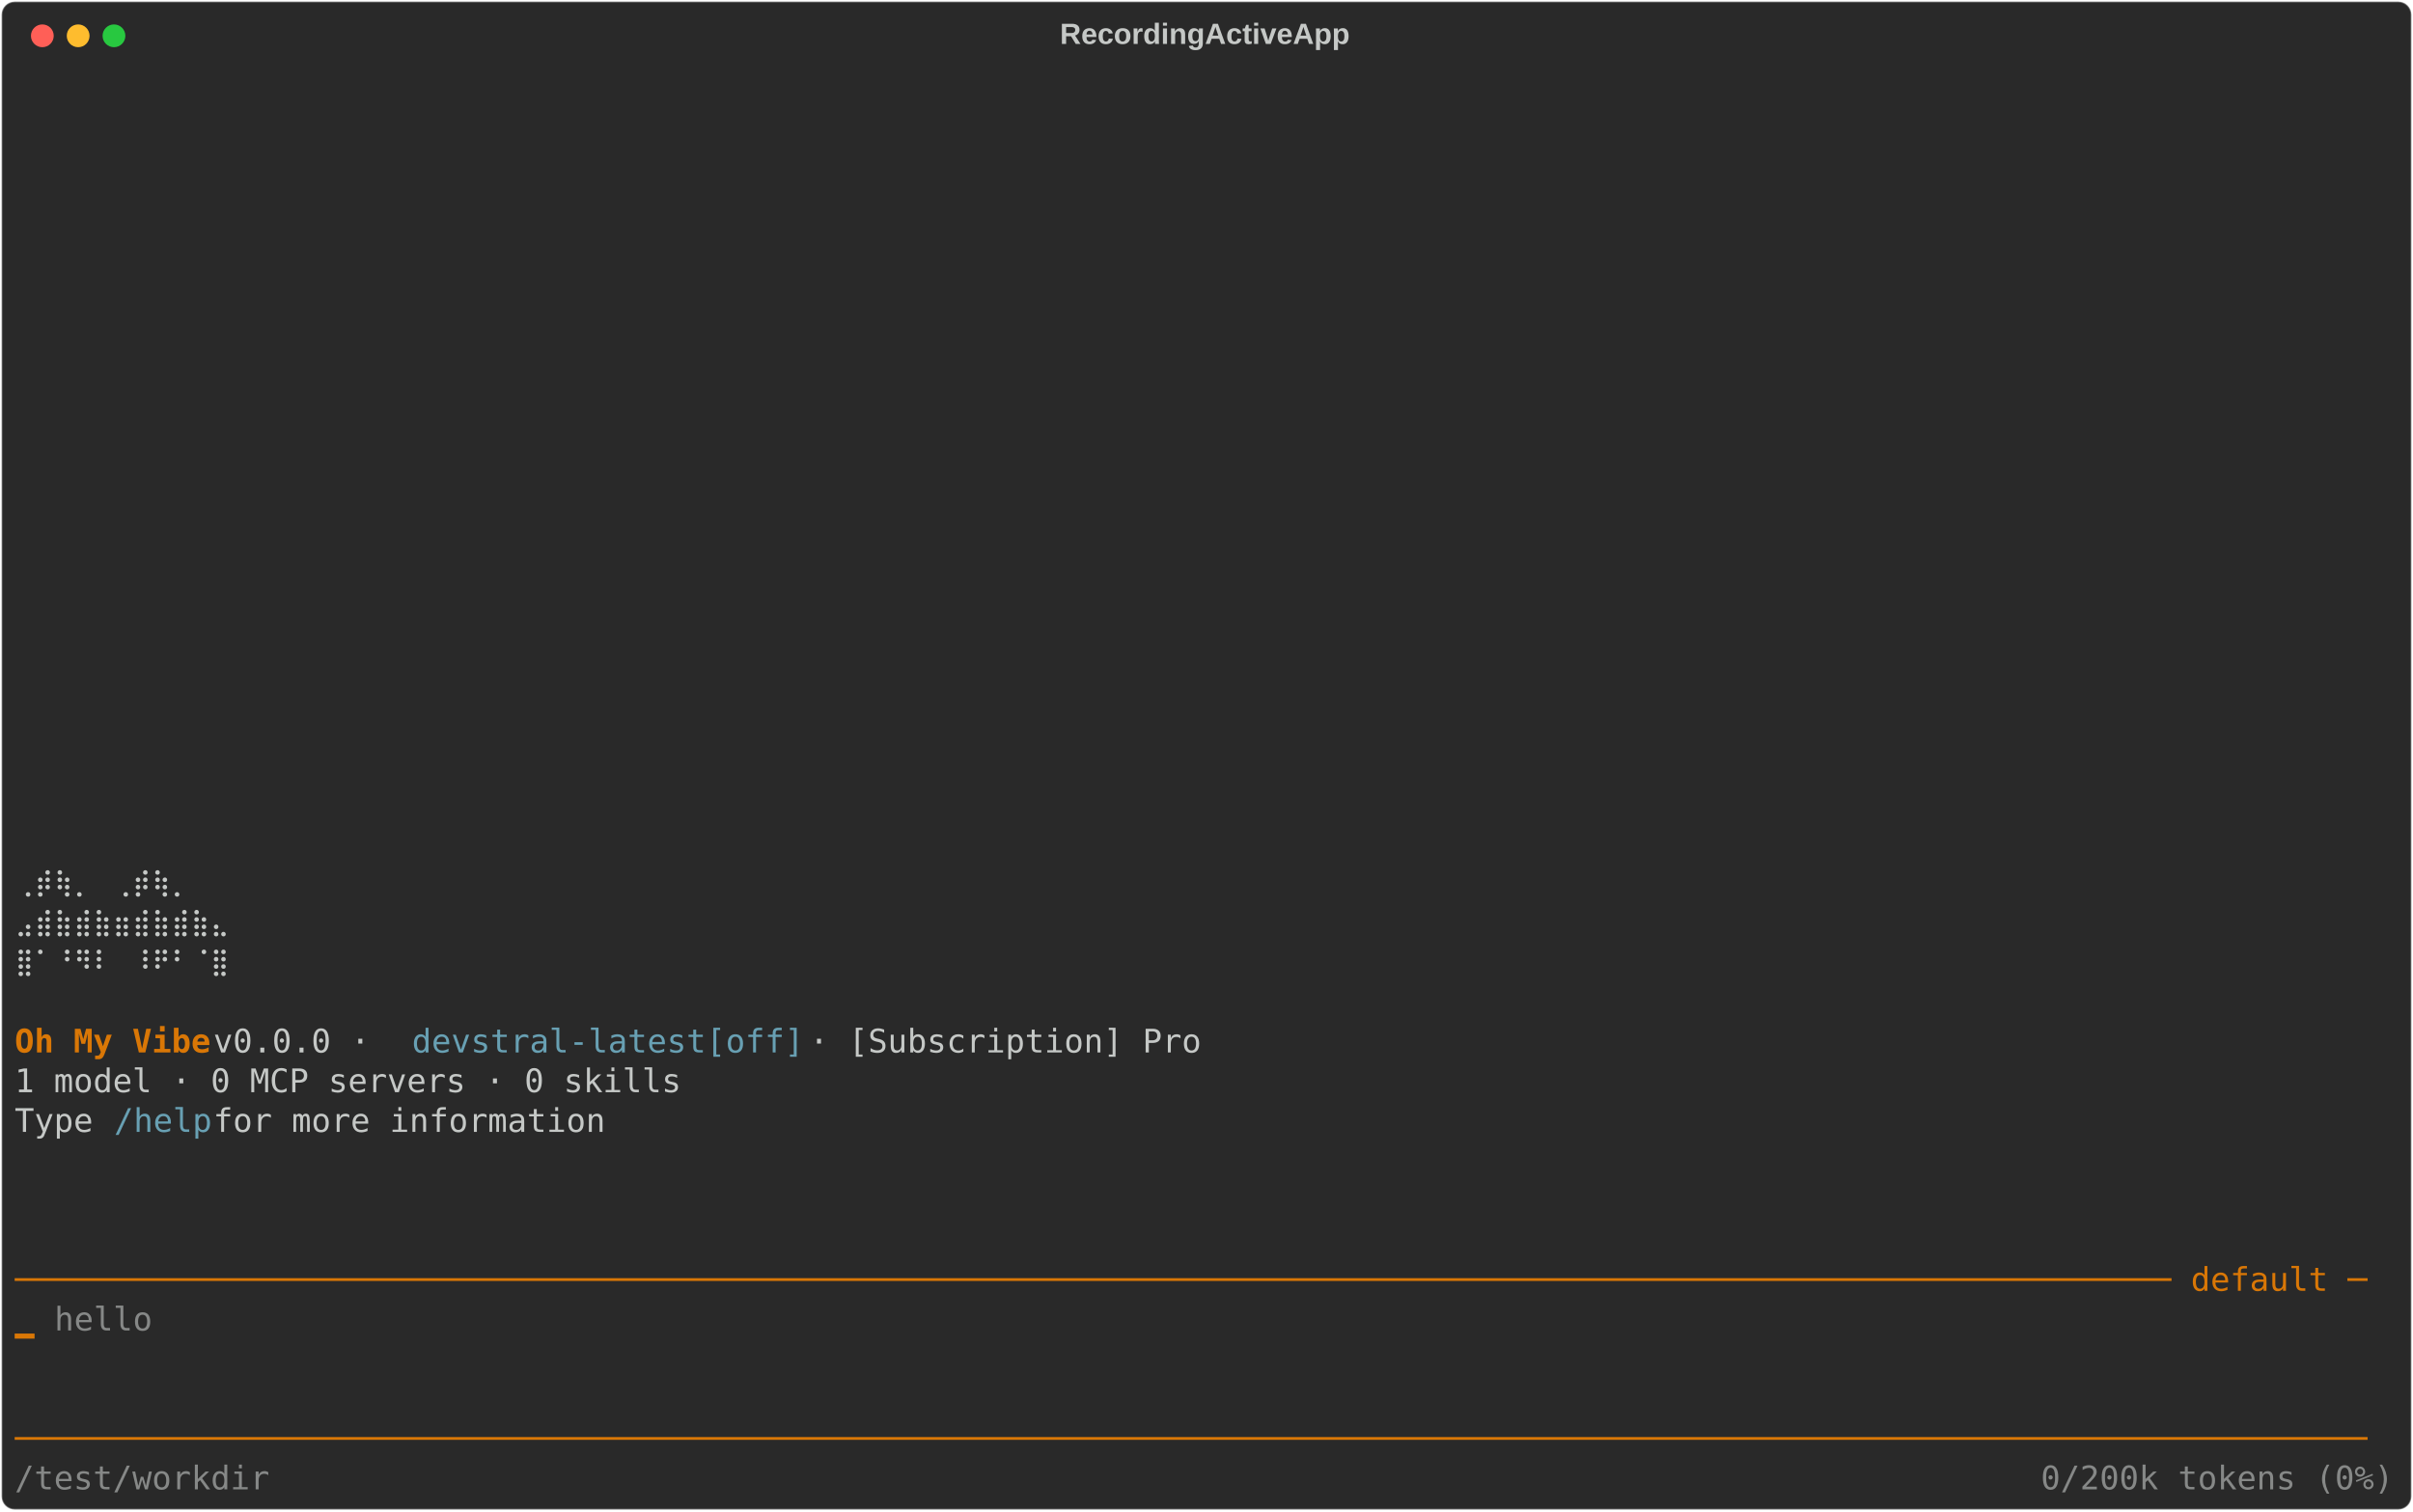
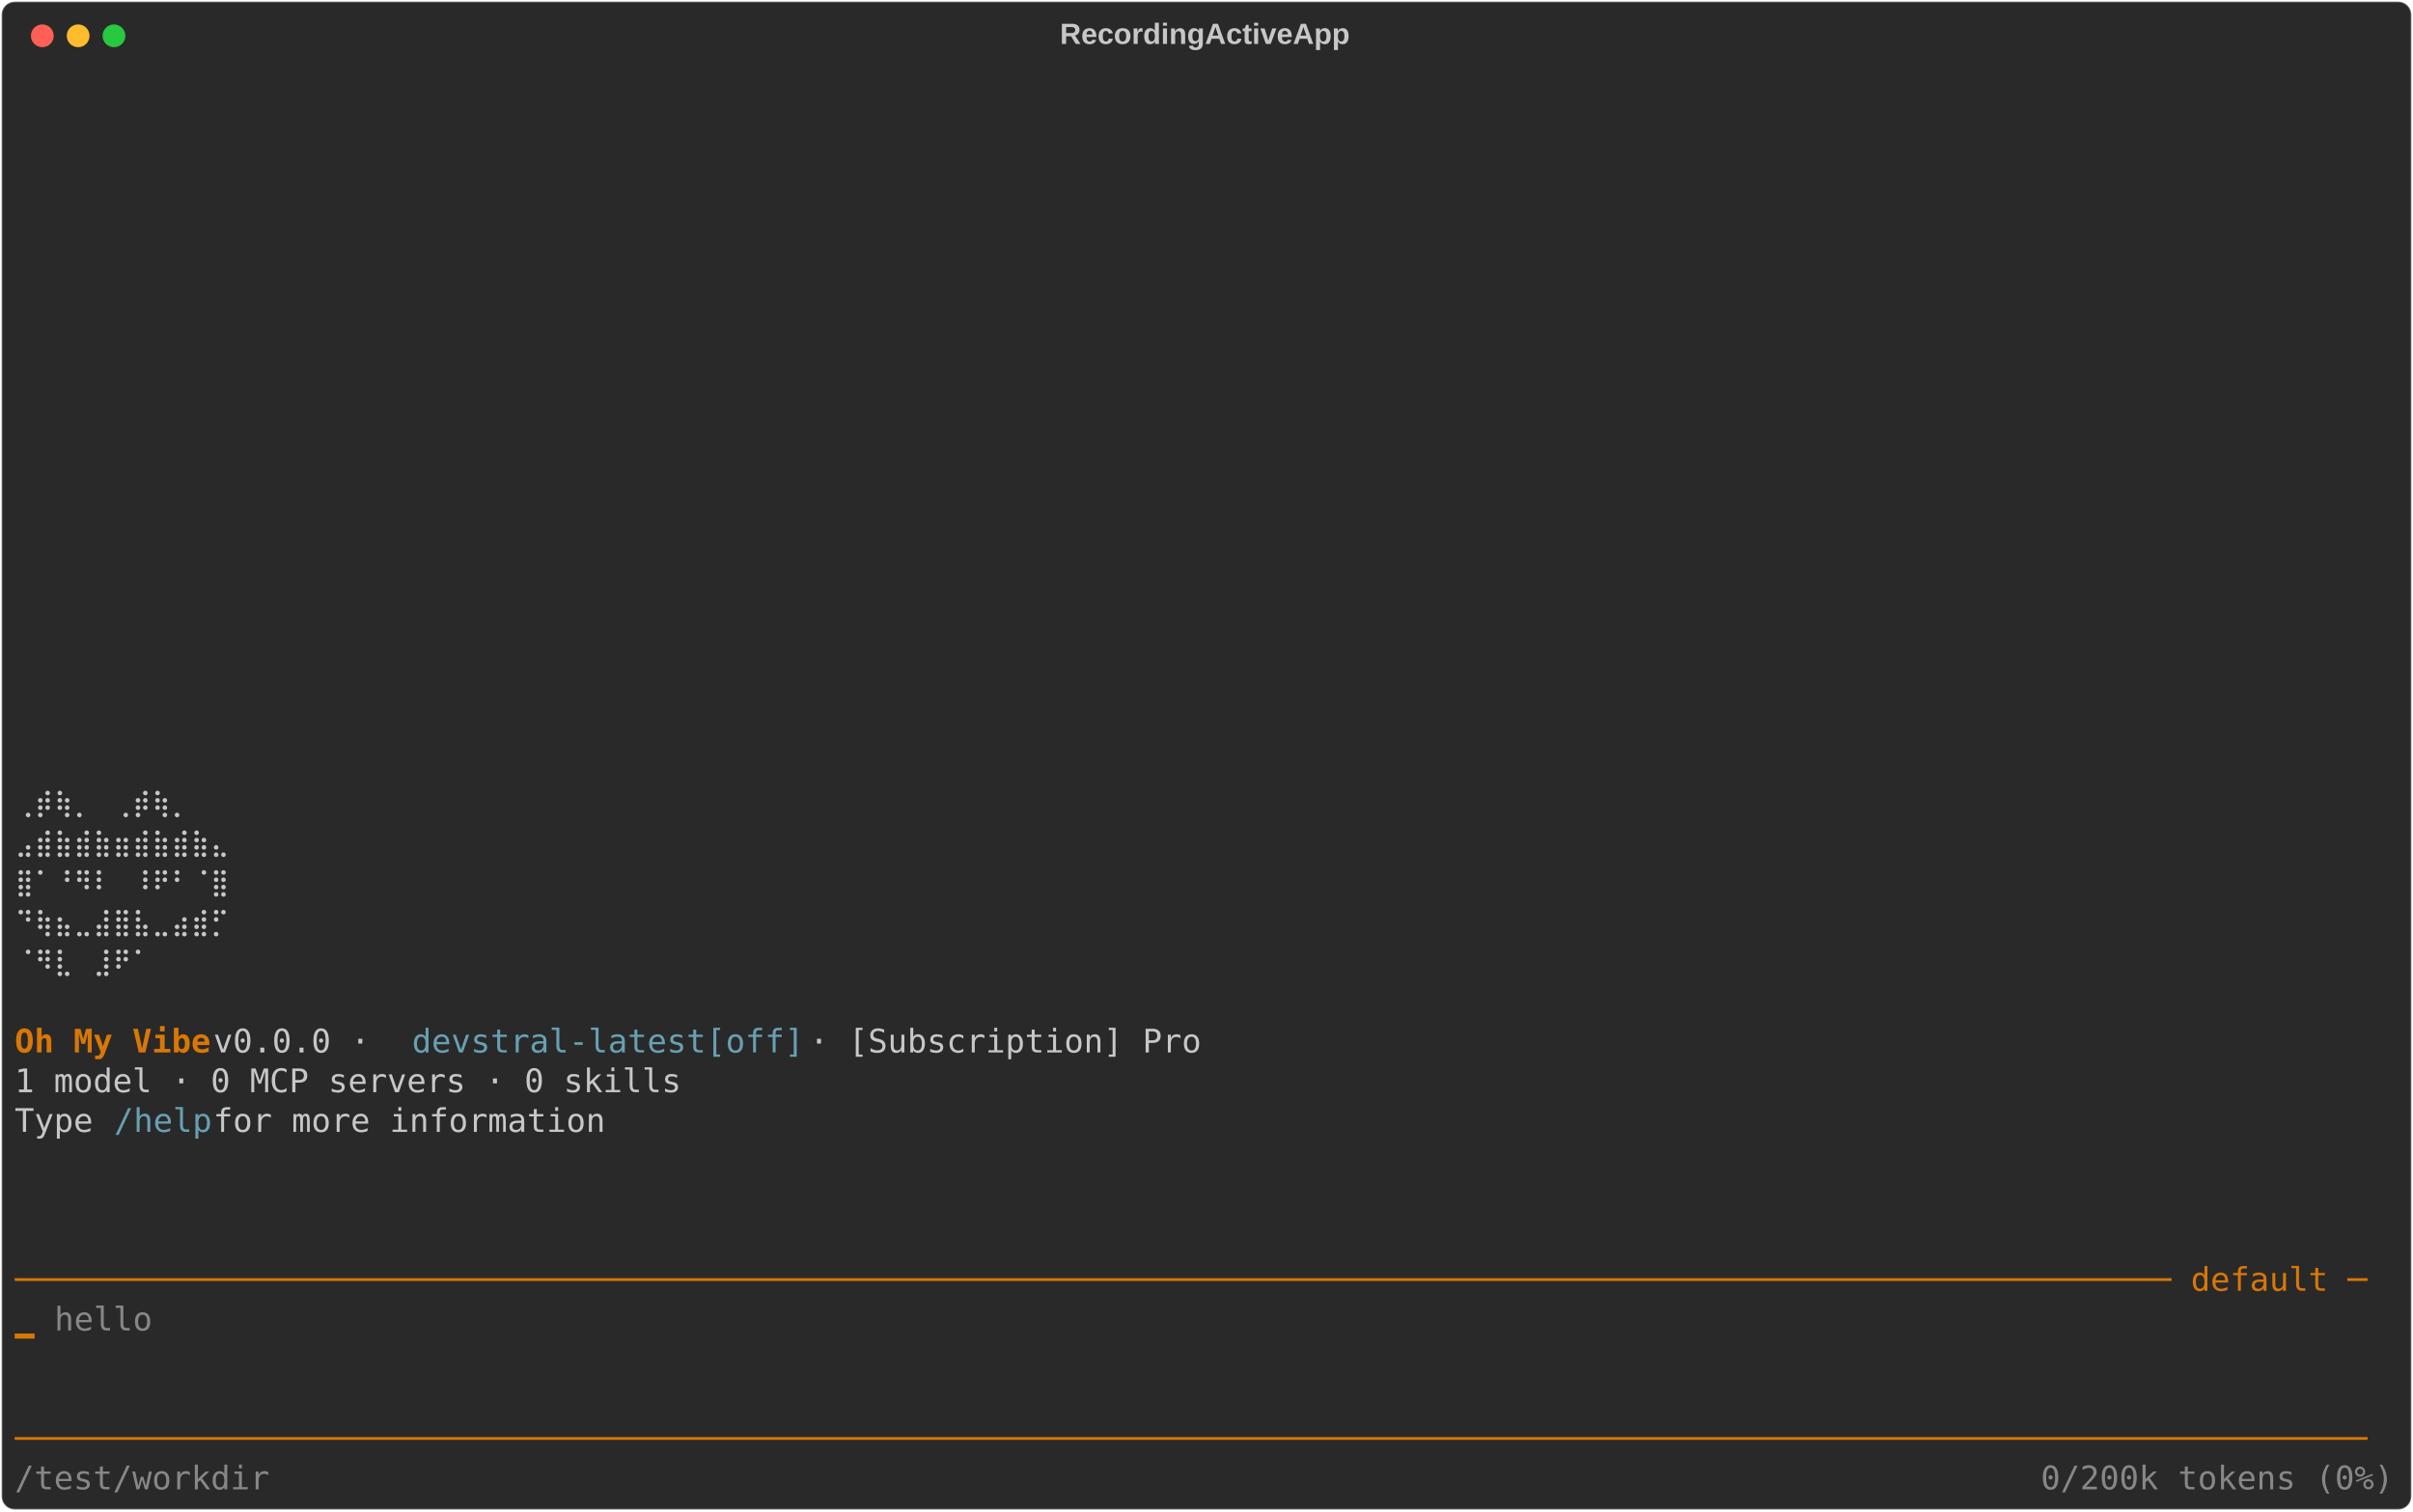
<svg xmlns="http://www.w3.org/2000/svg" class="rich-terminal" viewBox="0 0 1482 928.4">
  <style>

    @font-face {
        font-family: "Fira Code";
        src: local("FiraCode-Regular"),
                url("https://cdnjs.cloudflare.com/ajax/libs/firacode/6.2.0/woff2/FiraCode-Regular.woff2") format("woff2"),
                url("https://cdnjs.cloudflare.com/ajax/libs/firacode/6.2.0/woff/FiraCode-Regular.woff") format("woff");
        font-style: normal;
        font-weight: 400;
    }
    @font-face {
        font-family: "Fira Code";
        src: local("FiraCode-Bold"),
                url("https://cdnjs.cloudflare.com/ajax/libs/firacode/6.2.0/woff2/FiraCode-Bold.woff2") format("woff2"),
                url("https://cdnjs.cloudflare.com/ajax/libs/firacode/6.2.0/woff/FiraCode-Bold.woff") format("woff");
        font-style: bold;
        font-weight: 700;
    }

    .terminal-matrix {
        font-family: Fira Code, monospace;
        font-size: 20px;
        line-height: 24.4px;
        font-variant-east-asian: full-width;
    }

    .terminal-title {
        font-size: 18px;
        font-weight: bold;
        font-family: arial;
    }

    .terminal-r1 { fill: #c5c8c6 }
.terminal-r2 { fill: #d97706;font-weight: bold }
.terminal-r3 { fill: #68a0b3 }
.terminal-r4 { fill: #d97706 }
.terminal-r5 { fill: #868887 }
    </style>
  <defs>
    <clipPath id="terminal-clip-terminal">
      <rect x="0" y="0" width="1463.0" height="877.4" />
    </clipPath>
    <clipPath id="terminal-line-0">
      <rect x="0" y="1.5" width="1464" height="24.65" />
    </clipPath>
    <clipPath id="terminal-line-1">
      <rect x="0" y="25.9" width="1464" height="24.65" />
    </clipPath>
    <clipPath id="terminal-line-2">
      <rect x="0" y="50.3" width="1464" height="24.65" />
    </clipPath>
    <clipPath id="terminal-line-3">
      <rect x="0" y="74.7" width="1464" height="24.65" />
    </clipPath>
    <clipPath id="terminal-line-4">
      <rect x="0" y="99.1" width="1464" height="24.65" />
    </clipPath>
    <clipPath id="terminal-line-5">
      <rect x="0" y="123.5" width="1464" height="24.65" />
    </clipPath>
    <clipPath id="terminal-line-6">
      <rect x="0" y="147.9" width="1464" height="24.65" />
    </clipPath>
    <clipPath id="terminal-line-7">
      <rect x="0" y="172.3" width="1464" height="24.65" />
    </clipPath>
    <clipPath id="terminal-line-8">
      <rect x="0" y="196.7" width="1464" height="24.65" />
    </clipPath>
    <clipPath id="terminal-line-9">
      <rect x="0" y="221.1" width="1464" height="24.65" />
    </clipPath>
    <clipPath id="terminal-line-10">
      <rect x="0" y="245.5" width="1464" height="24.65" />
    </clipPath>
    <clipPath id="terminal-line-11">
      <rect x="0" y="269.9" width="1464" height="24.65" />
    </clipPath>
    <clipPath id="terminal-line-12">
      <rect x="0" y="294.3" width="1464" height="24.65" />
    </clipPath>
    <clipPath id="terminal-line-13">
      <rect x="0" y="318.7" width="1464" height="24.65" />
    </clipPath>
    <clipPath id="terminal-line-14">
      <rect x="0" y="343.1" width="1464" height="24.65" />
    </clipPath>
    <clipPath id="terminal-line-15">
      <rect x="0" y="367.5" width="1464" height="24.65" />
    </clipPath>
    <clipPath id="terminal-line-16">
      <rect x="0" y="391.9" width="1464" height="24.65" />
    </clipPath>
    <clipPath id="terminal-line-17">
      <rect x="0" y="416.3" width="1464" height="24.65" />
    </clipPath>
    <clipPath id="terminal-line-18">
      <rect x="0" y="440.7" width="1464" height="24.65" />
    </clipPath>
    <clipPath id="terminal-line-19">
      <rect x="0" y="465.1" width="1464" height="24.65" />
    </clipPath>
    <clipPath id="terminal-line-20">
      <rect x="0" y="489.5" width="1464" height="24.65" />
    </clipPath>
    <clipPath id="terminal-line-21">
      <rect x="0" y="513.9" width="1464" height="24.65" />
    </clipPath>
    <clipPath id="terminal-line-22">
      <rect x="0" y="538.3" width="1464" height="24.65" />
    </clipPath>
    <clipPath id="terminal-line-23">
      <rect x="0" y="562.7" width="1464" height="24.65" />
    </clipPath>
    <clipPath id="terminal-line-24">
      <rect x="0" y="587.1" width="1464" height="24.65" />
    </clipPath>
    <clipPath id="terminal-line-25">
      <rect x="0" y="611.5" width="1464" height="24.65" />
    </clipPath>
    <clipPath id="terminal-line-26">
      <rect x="0" y="635.9" width="1464" height="24.65" />
    </clipPath>
    <clipPath id="terminal-line-27">
      <rect x="0" y="660.3" width="1464" height="24.65" />
    </clipPath>
    <clipPath id="terminal-line-28">
      <rect x="0" y="684.7" width="1464" height="24.65" />
    </clipPath>
    <clipPath id="terminal-line-29">
      <rect x="0" y="709.1" width="1464" height="24.65" />
    </clipPath>
    <clipPath id="terminal-line-30">
      <rect x="0" y="733.5" width="1464" height="24.65" />
    </clipPath>
    <clipPath id="terminal-line-31">
      <rect x="0" y="757.9" width="1464" height="24.65" />
    </clipPath>
    <clipPath id="terminal-line-32">
      <rect x="0" y="782.3" width="1464" height="24.65" />
    </clipPath>
    <clipPath id="terminal-line-33">
      <rect x="0" y="806.7" width="1464" height="24.65" />
    </clipPath>
    <clipPath id="terminal-line-34">
      <rect x="0" y="831.1" width="1464" height="24.65" />
    </clipPath>
  </defs>
  <rect fill="#292929" stroke="rgba(255,255,255,0.35)" stroke-width="1" x="1" y="1" width="1480" height="926.4" rx="8" />
  <text class="terminal-title" fill="#c5c8c6" text-anchor="middle" x="740" y="27">RecordingActiveApp</text>
  <g transform="translate(26,22)">
    <circle cx="0" cy="0" r="7" fill="#ff5f57" />
    <circle cx="22" cy="0" r="7" fill="#febc2e" />
    <circle cx="44" cy="0" r="7" fill="#28c840" />
  </g>
  <g transform="translate(9, 41)" clip-path="url(#terminal-clip-terminal)">
    <g class="terminal-matrix">
      <text class="terminal-r1" x="1464" y="20" textLength="12.2" clip-path="url(#terminal-line-0)">
</text>
      <text class="terminal-r1" x="1464" y="44.4" textLength="12.2" clip-path="url(#terminal-line-1)">
</text>
      <text class="terminal-r1" x="1464" y="68.8" textLength="12.2" clip-path="url(#terminal-line-2)">
</text>
      <text class="terminal-r1" x="1464" y="93.2" textLength="12.2" clip-path="url(#terminal-line-3)">
</text>
      <text class="terminal-r1" x="1464" y="117.6" textLength="12.2" clip-path="url(#terminal-line-4)">
</text>
      <text class="terminal-r1" x="1464" y="142" textLength="12.2" clip-path="url(#terminal-line-5)">
</text>
      <text class="terminal-r1" x="1464" y="166.4" textLength="12.2" clip-path="url(#terminal-line-6)">
</text>
      <text class="terminal-r1" x="1464" y="190.8" textLength="12.2" clip-path="url(#terminal-line-7)">
</text>
      <text class="terminal-r1" x="1464" y="215.2" textLength="12.2" clip-path="url(#terminal-line-8)">
</text>
      <text class="terminal-r1" x="1464" y="239.6" textLength="12.2" clip-path="url(#terminal-line-9)">
</text>
      <text class="terminal-r1" x="1464" y="264" textLength="12.2" clip-path="url(#terminal-line-10)">
</text>
      <text class="terminal-r1" x="1464" y="288.4" textLength="12.2" clip-path="url(#terminal-line-11)">
</text>
      <text class="terminal-r1" x="1464" y="312.8" textLength="12.2" clip-path="url(#terminal-line-12)">
</text>
      <text class="terminal-r1" x="1464" y="337.2" textLength="12.2" clip-path="url(#terminal-line-13)">
</text>
      <text class="terminal-r1" x="1464" y="361.6" textLength="12.2" clip-path="url(#terminal-line-14)">
</text>
      <text class="terminal-r1" x="1464" y="386" textLength="12.2" clip-path="url(#terminal-line-15)">
</text>
      <text class="terminal-r1" x="1464" y="410.4" textLength="12.2" clip-path="url(#terminal-line-16)">
</text>
      <text class="terminal-r1" x="1464" y="434.8" textLength="12.2" clip-path="url(#terminal-line-17)">
</text>
+       <text class="terminal-r1" x="0" y="459.2" textLength="146.4" clip-path="url(#terminal-line-18)"> ⢀⡾⢷⡀ ⢀⡾⢷⡀  </text>
      <text class="terminal-r1" x="1464" y="459.2" textLength="12.2" clip-path="url(#terminal-line-18)">
</text>
+       <text class="terminal-r1" x="0" y="483.6" textLength="146.4" clip-path="url(#terminal-line-19)">⣠⣾⣷⣾⣷⣶⣾⣷⣾⣷⣄ </text>
      <text class="terminal-r1" x="1464" y="483.6" textLength="12.2" clip-path="url(#terminal-line-19)">
</text>
-       <text class="terminal-r1" x="0" y="508" textLength="146.4" clip-path="url(#terminal-line-20)"> ⢀⡾⢷⡀ ⢀⡾⢷⡀  </text>
+       <text class="terminal-r1" x="0" y="508" textLength="146.4" clip-path="url(#terminal-line-20)">⣿⠁⠘⠻⠇ ⠸⠟⠃⠈⣿ </text>
      <text class="terminal-r1" x="1464" y="508" textLength="12.2" clip-path="url(#terminal-line-20)">
</text>
-       <text class="terminal-r1" x="0" y="532.4" textLength="146.4" clip-path="url(#terminal-line-21)">⣠⣾⣷⣾⣷⣶⣾⣷⣾⣷⣄ </text>
+       <text class="terminal-r1" x="0" y="532.4" textLength="146.4" clip-path="url(#terminal-line-21)">⠙⢷⣦⣀⣼⣿⣧⣀⣴⣾⡋ </text>
      <text class="terminal-r1" x="1464" y="532.4" textLength="12.2" clip-path="url(#terminal-line-21)">
</text>
-       <text class="terminal-r1" x="0" y="556.8" textLength="146.4" clip-path="url(#terminal-line-22)">⣿⠁⠘⠻⠇ ⠸⠟⠃⠈⣿ </text>
+       <text class="terminal-r1" x="0" y="556.8" textLength="146.4" clip-path="url(#terminal-line-22)">  ⠈⠻⣇ ⣸⠟⠁   </text>
      <text class="terminal-r1" x="1464" y="556.8" textLength="12.2" clip-path="url(#terminal-line-22)">
</text>
      <text class="terminal-r1" x="1464" y="581.2" textLength="12.2" clip-path="url(#terminal-line-23)">
</text>
      <text class="terminal-r2" x="0" y="605.6" textLength="122" clip-path="url(#terminal-line-24)">Oh My Vibe</text>
      <text class="terminal-r1" x="122" y="605.6" textLength="122" clip-path="url(#terminal-line-24)"> v0.0.0 · </text>
      <text class="terminal-r3" x="244" y="605.6" textLength="244" clip-path="url(#terminal-line-24)">devstral-latest[off]</text>
      <text class="terminal-r1" x="488" y="605.6" textLength="256.2" clip-path="url(#terminal-line-24)"> · [Subscription] Pro</text>
      <text class="terminal-r1" x="1464" y="605.6" textLength="12.2" clip-path="url(#terminal-line-24)">
</text>
      <text class="terminal-r1" x="0" y="630" textLength="414.8" clip-path="url(#terminal-line-25)">1 model · 0 MCP servers · 0 skills</text>
      <text class="terminal-r1" x="1464" y="630" textLength="12.2" clip-path="url(#terminal-line-25)">
</text>
      <text class="terminal-r1" x="0" y="654.4" textLength="61" clip-path="url(#terminal-line-26)">Type </text>
      <text class="terminal-r3" x="61" y="654.4" textLength="61" clip-path="url(#terminal-line-26)">/help</text>
      <text class="terminal-r1" x="122" y="654.4" textLength="256.2" clip-path="url(#terminal-line-26)"> for more information</text>
      <text class="terminal-r1" x="1464" y="654.4" textLength="12.2" clip-path="url(#terminal-line-26)">
</text>
      <text class="terminal-r1" x="1464" y="678.8" textLength="12.2" clip-path="url(#terminal-line-27)">
</text>
      <text class="terminal-r1" x="1464" y="703.2" textLength="12.2" clip-path="url(#terminal-line-28)">
</text>
      <text class="terminal-r1" x="1464" y="727.6" textLength="12.2" clip-path="url(#terminal-line-29)">
</text>
      <text class="terminal-r4" x="0" y="752" textLength="1464" clip-path="url(#terminal-line-30)">────────────────────────────────────────────────────────────────────────────────────────────────────────────── default ─</text>
      <text class="terminal-r1" x="1464" y="752" textLength="12.2" clip-path="url(#terminal-line-30)">
</text>
      <text class="terminal-r2" x="0" y="776.4" textLength="12.2" clip-path="url(#terminal-line-31)">▁</text>
      <text class="terminal-r5" x="24.4" y="776.4" textLength="1439.6" clip-path="url(#terminal-line-31)">hello                                                                                                                 </text>
      <text class="terminal-r1" x="1464" y="776.4" textLength="12.2" clip-path="url(#terminal-line-31)">
</text>
      <text class="terminal-r1" x="1464" y="800.8" textLength="12.2" clip-path="url(#terminal-line-32)">
</text>
      <text class="terminal-r1" x="1464" y="825.2" textLength="12.2" clip-path="url(#terminal-line-33)">
</text>
      <text class="terminal-r4" x="0" y="849.6" textLength="1464" clip-path="url(#terminal-line-34)">────────────────────────────────────────────────────────────────────────────────────────────────────────────────────────</text>
      <text class="terminal-r1" x="1464" y="849.6" textLength="12.2" clip-path="url(#terminal-line-34)">
</text>
      <text class="terminal-r5" x="0" y="874" textLength="158.6" clip-path="url(#terminal-line-35)">/test/workdir</text>
      <text class="terminal-r5" x="1244.4" y="874" textLength="219.6" clip-path="url(#terminal-line-35)">0/200k tokens (0%)</text>
    </g>
  </g>
</svg>
